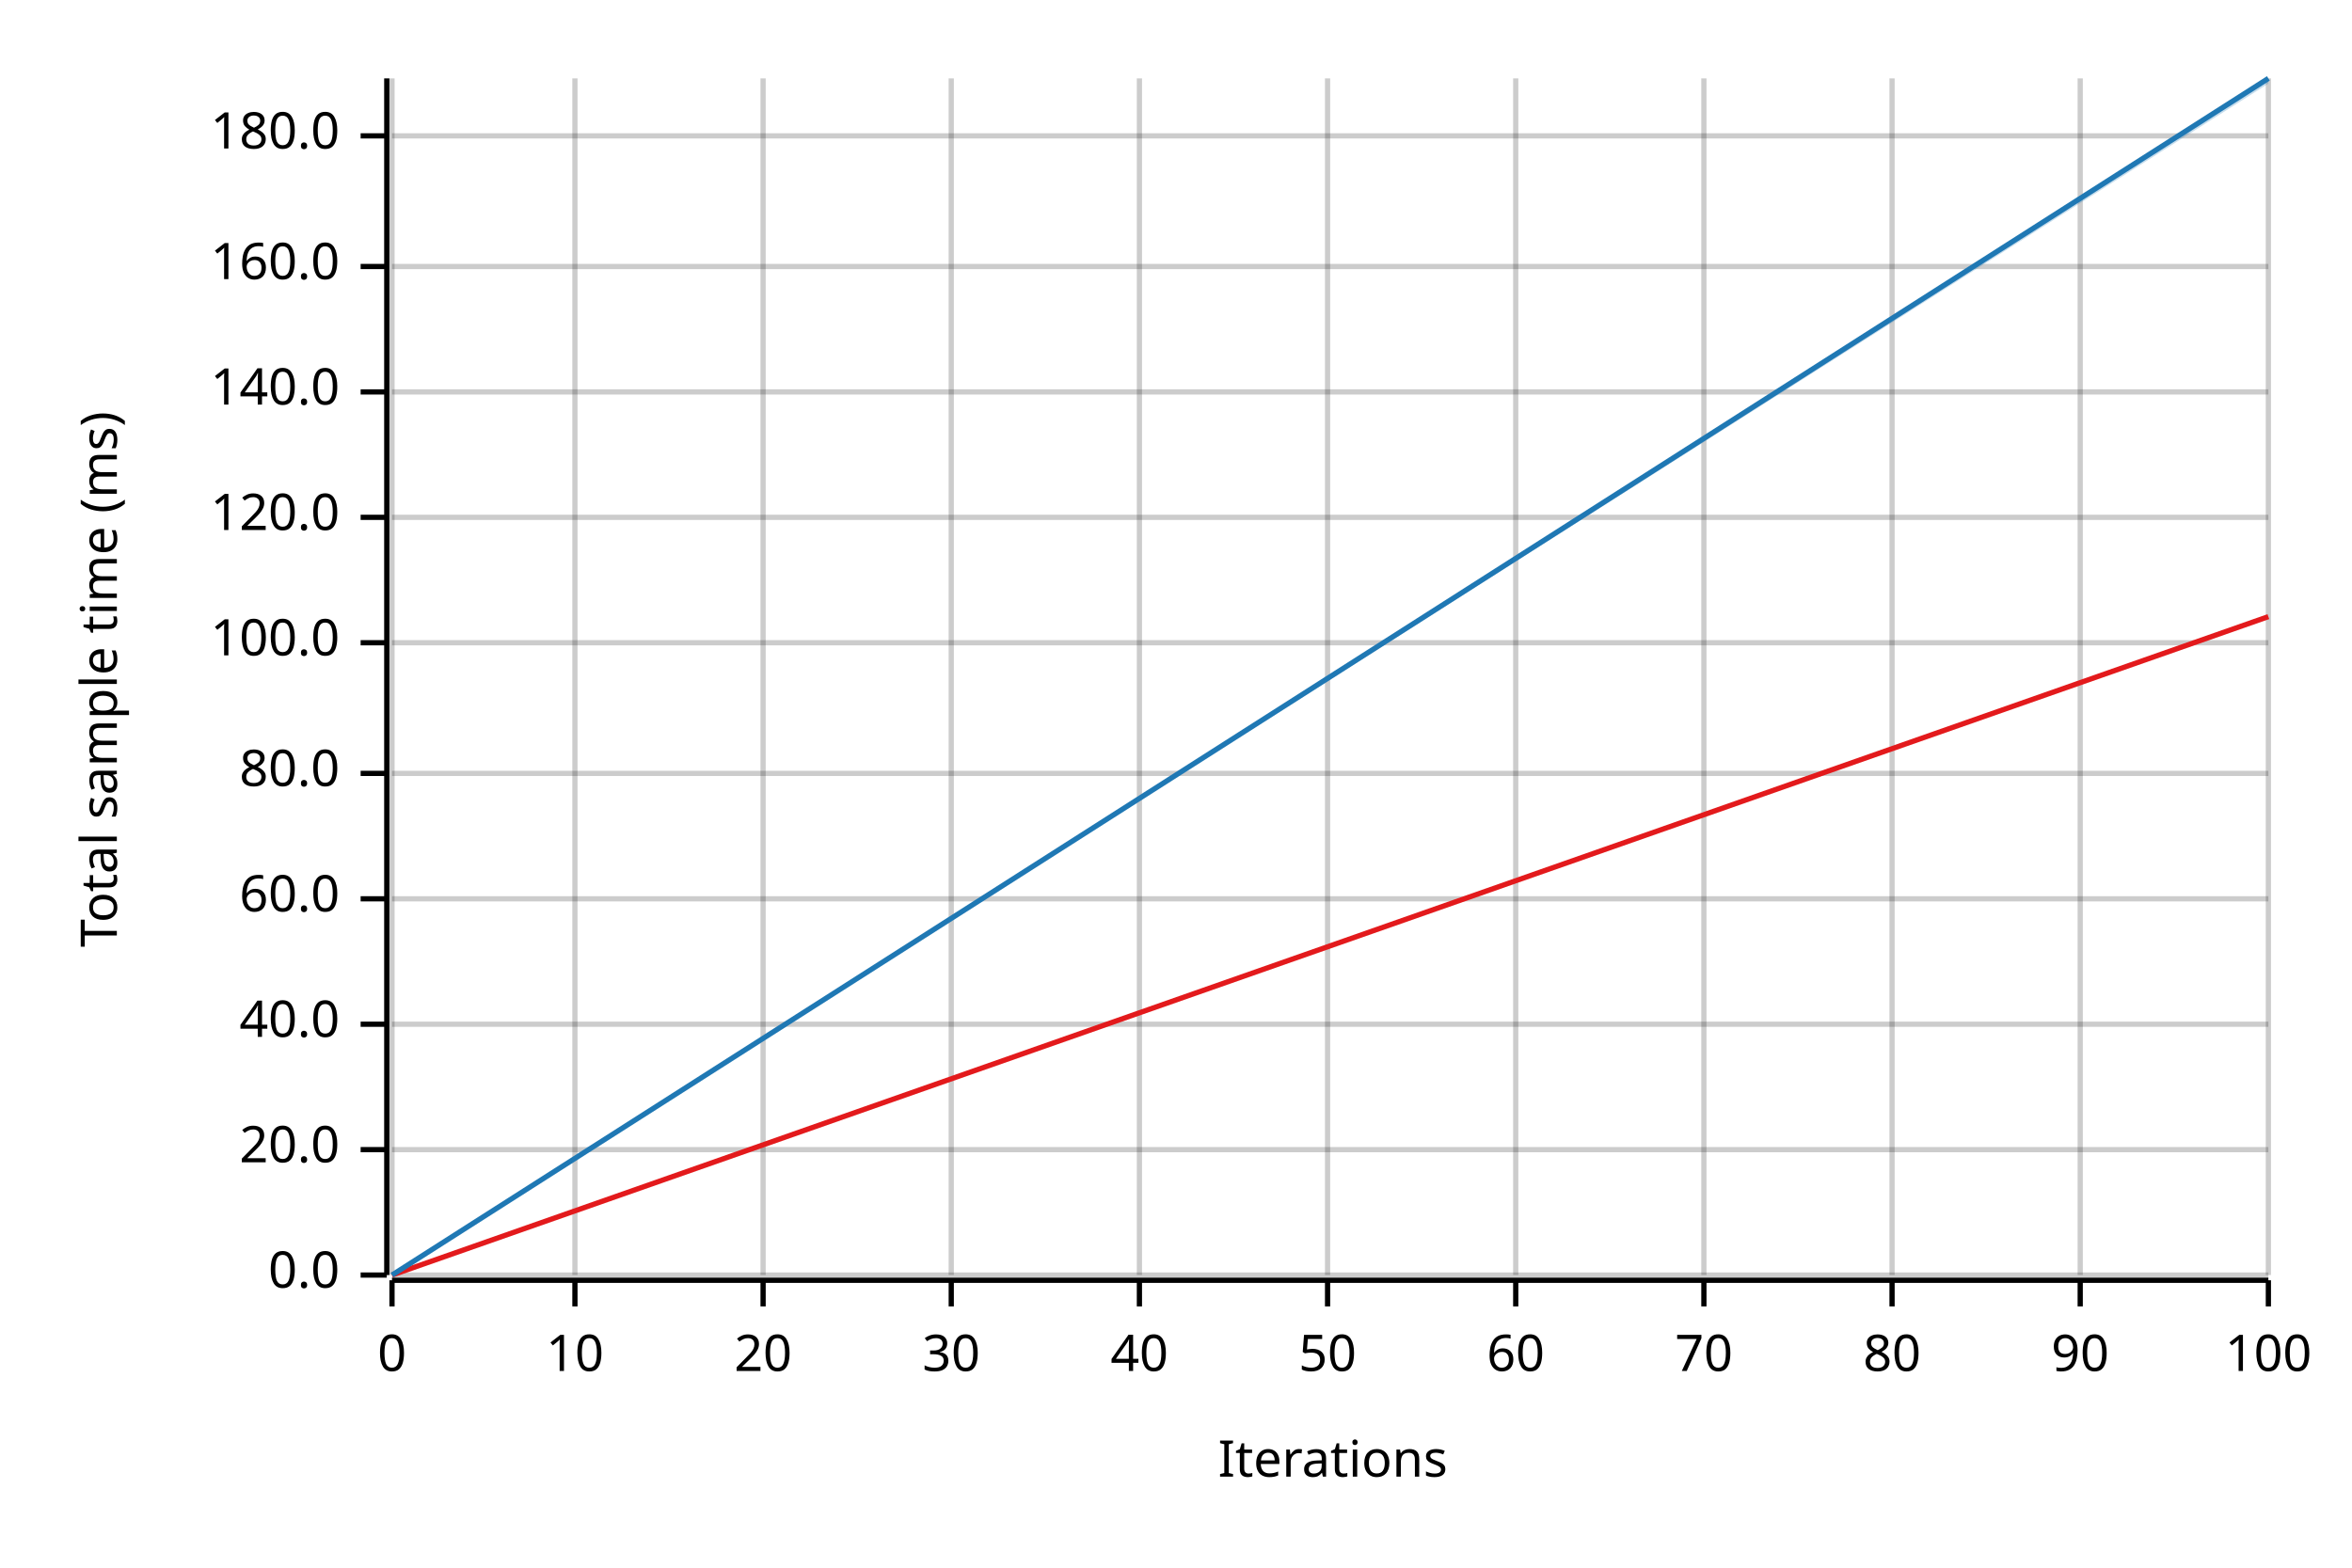
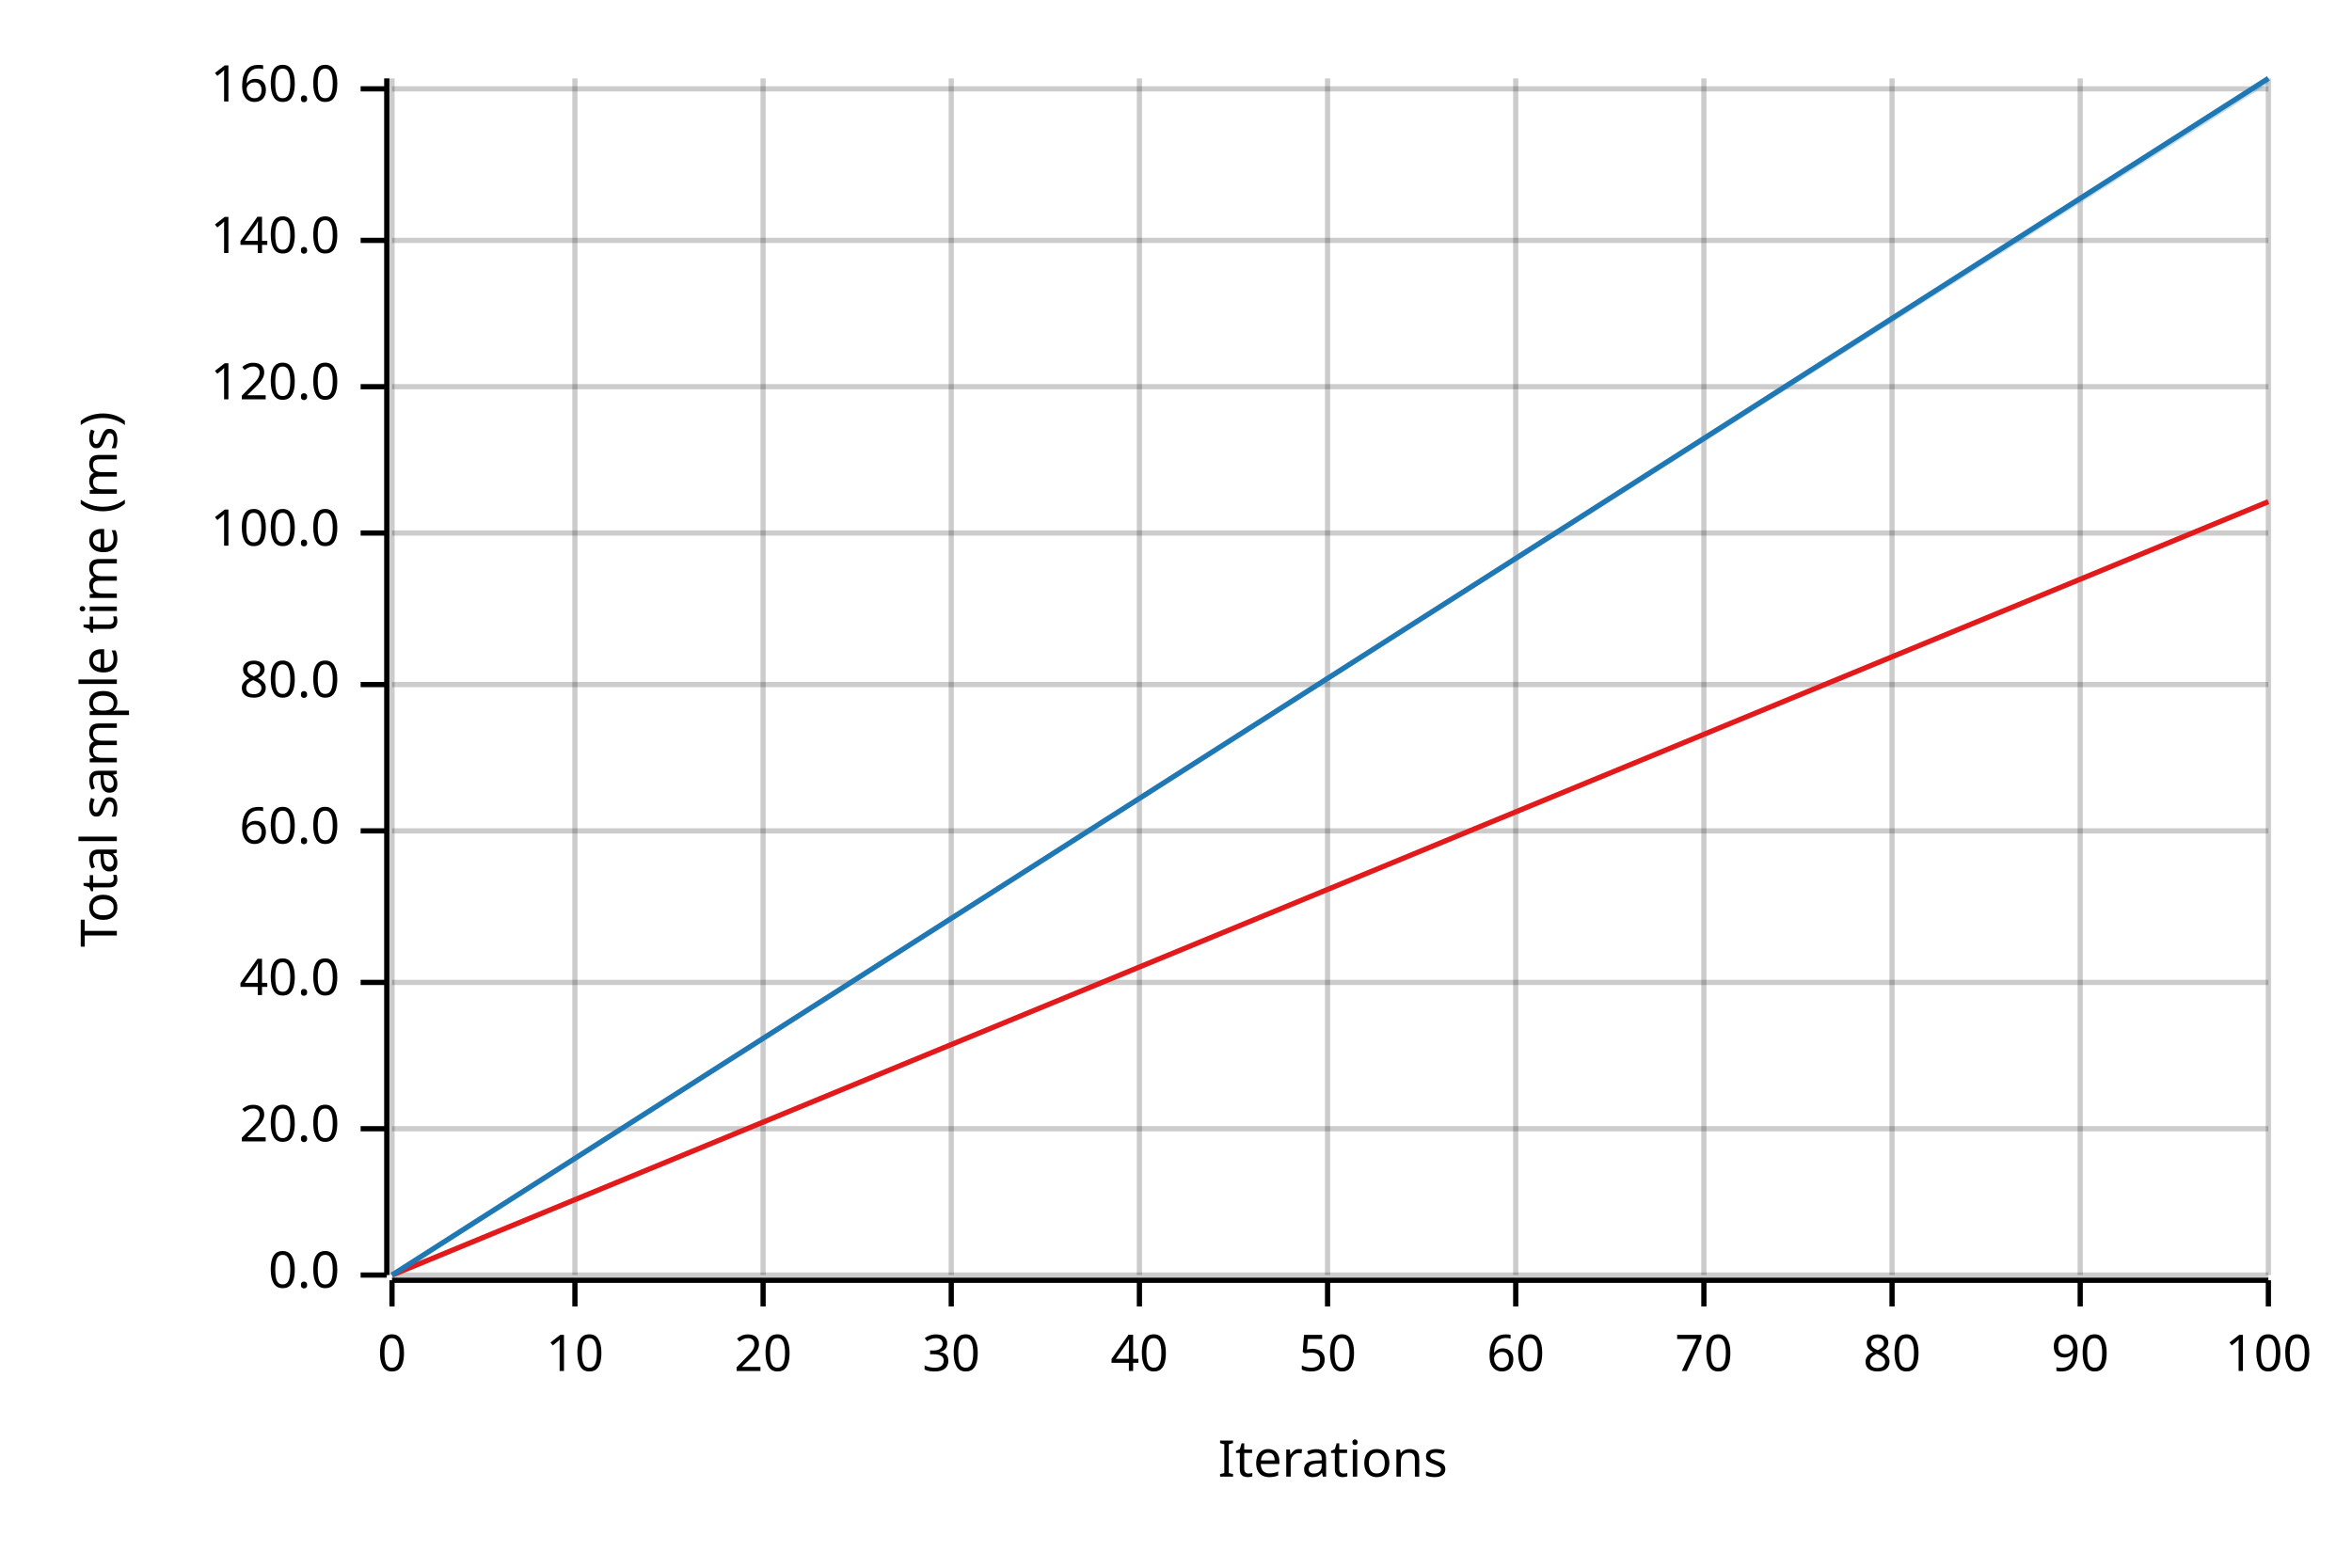
<svg xmlns="http://www.w3.org/2000/svg" width="450" height="300" viewBox="0 0 450 300">
  <text x="15" y="130" dy="0.76em" text-anchor="middle" font-family="sans-serif" font-size="9.677" opacity="1" fill="#000000" transform="rotate(270, 15, 130)">
Total sample time (ms)
</text>
  <text x="255" y="285" dy="-0.5ex" text-anchor="middle" font-family="sans-serif" font-size="9.677" opacity="1" fill="#000000">
Iterations
</text>
  <line opacity="0.2" stroke="#000000" stroke-width="1" x1="75" y1="244" x2="75" y2="15" />
  <line opacity="0.2" stroke="#000000" stroke-width="1" x1="110" y1="244" x2="110" y2="15" />
  <line opacity="0.2" stroke="#000000" stroke-width="1" x1="146" y1="244" x2="146" y2="15" />
  <line opacity="0.2" stroke="#000000" stroke-width="1" x1="182" y1="244" x2="182" y2="15" />
  <line opacity="0.2" stroke="#000000" stroke-width="1" x1="218" y1="244" x2="218" y2="15" />
  <line opacity="0.2" stroke="#000000" stroke-width="1" x1="254" y1="244" x2="254" y2="15" />
  <line opacity="0.2" stroke="#000000" stroke-width="1" x1="290" y1="244" x2="290" y2="15" />
  <line opacity="0.2" stroke="#000000" stroke-width="1" x1="326" y1="244" x2="326" y2="15" />
  <line opacity="0.2" stroke="#000000" stroke-width="1" x1="362" y1="244" x2="362" y2="15" />
  <line opacity="0.2" stroke="#000000" stroke-width="1" x1="398" y1="244" x2="398" y2="15" />
  <line opacity="0.2" stroke="#000000" stroke-width="1" x1="434" y1="244" x2="434" y2="15" />
  <line opacity="0.2" stroke="#000000" stroke-width="1" x1="75" y1="244" x2="434" y2="244" />
-   <line opacity="0.2" stroke="#000000" stroke-width="1" x1="75" y1="220" x2="434" y2="220" />
-   <line opacity="0.2" stroke="#000000" stroke-width="1" x1="75" y1="196" x2="434" y2="196" />
-   <line opacity="0.2" stroke="#000000" stroke-width="1" x1="75" y1="172" x2="434" y2="172" />
-   <line opacity="0.2" stroke="#000000" stroke-width="1" x1="75" y1="148" x2="434" y2="148" />
-   <line opacity="0.2" stroke="#000000" stroke-width="1" x1="75" y1="123" x2="434" y2="123" />
-   <line opacity="0.2" stroke="#000000" stroke-width="1" x1="75" y1="99" x2="434" y2="99" />
-   <line opacity="0.2" stroke="#000000" stroke-width="1" x1="75" y1="75" x2="434" y2="75" />
-   <line opacity="0.2" stroke="#000000" stroke-width="1" x1="75" y1="51" x2="434" y2="51" />
-   <line opacity="0.2" stroke="#000000" stroke-width="1" x1="75" y1="26" x2="434" y2="26" />
+   <line opacity="0.2" stroke="#000000" stroke-width="1" x1="75" y1="216" x2="434" y2="216" />
+   <line opacity="0.2" stroke="#000000" stroke-width="1" x1="75" y1="188" x2="434" y2="188" />
+   <line opacity="0.2" stroke="#000000" stroke-width="1" x1="75" y1="159" x2="434" y2="159" />
+   <line opacity="0.2" stroke="#000000" stroke-width="1" x1="75" y1="131" x2="434" y2="131" />
+   <line opacity="0.2" stroke="#000000" stroke-width="1" x1="75" y1="102" x2="434" y2="102" />
+   <line opacity="0.2" stroke="#000000" stroke-width="1" x1="75" y1="74" x2="434" y2="74" />
+   <line opacity="0.2" stroke="#000000" stroke-width="1" x1="75" y1="46" x2="434" y2="46" />
+   <line opacity="0.2" stroke="#000000" stroke-width="1" x1="75" y1="17" x2="434" y2="17" />
  <polyline fill="none" opacity="1" stroke="#000000" stroke-width="1" points="74,15 74,244 " />
  <text x="65" y="244" dy="0.5ex" text-anchor="end" font-family="sans-serif" font-size="9.677" opacity="1" fill="#000000">
0.0
</text>
  <polyline fill="none" opacity="1" stroke="#000000" stroke-width="1" points="69,244 74,244 " />
-   <text x="65" y="220" dy="0.5ex" text-anchor="end" font-family="sans-serif" font-size="9.677" opacity="1" fill="#000000">
+   <text x="65" y="216" dy="0.5ex" text-anchor="end" font-family="sans-serif" font-size="9.677" opacity="1" fill="#000000">
20.0
</text>
-   <polyline fill="none" opacity="1" stroke="#000000" stroke-width="1" points="69,220 74,220 " />
-   <text x="65" y="196" dy="0.5ex" text-anchor="end" font-family="sans-serif" font-size="9.677" opacity="1" fill="#000000">
+   <polyline fill="none" opacity="1" stroke="#000000" stroke-width="1" points="69,216 74,216 " />
+   <text x="65" y="188" dy="0.5ex" text-anchor="end" font-family="sans-serif" font-size="9.677" opacity="1" fill="#000000">
40.0
</text>
-   <polyline fill="none" opacity="1" stroke="#000000" stroke-width="1" points="69,196 74,196 " />
-   <text x="65" y="172" dy="0.5ex" text-anchor="end" font-family="sans-serif" font-size="9.677" opacity="1" fill="#000000">
+   <polyline fill="none" opacity="1" stroke="#000000" stroke-width="1" points="69,188 74,188 " />
+   <text x="65" y="159" dy="0.5ex" text-anchor="end" font-family="sans-serif" font-size="9.677" opacity="1" fill="#000000">
60.0
</text>
-   <polyline fill="none" opacity="1" stroke="#000000" stroke-width="1" points="69,172 74,172 " />
-   <text x="65" y="148" dy="0.5ex" text-anchor="end" font-family="sans-serif" font-size="9.677" opacity="1" fill="#000000">
+   <polyline fill="none" opacity="1" stroke="#000000" stroke-width="1" points="69,159 74,159 " />
+   <text x="65" y="131" dy="0.5ex" text-anchor="end" font-family="sans-serif" font-size="9.677" opacity="1" fill="#000000">
80.0
</text>
-   <polyline fill="none" opacity="1" stroke="#000000" stroke-width="1" points="69,148 74,148 " />
-   <text x="65" y="123" dy="0.5ex" text-anchor="end" font-family="sans-serif" font-size="9.677" opacity="1" fill="#000000">
+   <polyline fill="none" opacity="1" stroke="#000000" stroke-width="1" points="69,131 74,131 " />
+   <text x="65" y="102" dy="0.5ex" text-anchor="end" font-family="sans-serif" font-size="9.677" opacity="1" fill="#000000">
100.0
</text>
-   <polyline fill="none" opacity="1" stroke="#000000" stroke-width="1" points="69,123 74,123 " />
-   <text x="65" y="99" dy="0.5ex" text-anchor="end" font-family="sans-serif" font-size="9.677" opacity="1" fill="#000000">
+   <polyline fill="none" opacity="1" stroke="#000000" stroke-width="1" points="69,102 74,102 " />
+   <text x="65" y="74" dy="0.5ex" text-anchor="end" font-family="sans-serif" font-size="9.677" opacity="1" fill="#000000">
120.0
</text>
-   <polyline fill="none" opacity="1" stroke="#000000" stroke-width="1" points="69,99 74,99 " />
-   <text x="65" y="75" dy="0.5ex" text-anchor="end" font-family="sans-serif" font-size="9.677" opacity="1" fill="#000000">
+   <polyline fill="none" opacity="1" stroke="#000000" stroke-width="1" points="69,74 74,74 " />
+   <text x="65" y="46" dy="0.5ex" text-anchor="end" font-family="sans-serif" font-size="9.677" opacity="1" fill="#000000">
140.0
</text>
-   <polyline fill="none" opacity="1" stroke="#000000" stroke-width="1" points="69,75 74,75 " />
-   <text x="65" y="51" dy="0.5ex" text-anchor="end" font-family="sans-serif" font-size="9.677" opacity="1" fill="#000000">
+   <polyline fill="none" opacity="1" stroke="#000000" stroke-width="1" points="69,46 74,46 " />
+   <text x="65" y="17" dy="0.5ex" text-anchor="end" font-family="sans-serif" font-size="9.677" opacity="1" fill="#000000">
160.0
</text>
-   <polyline fill="none" opacity="1" stroke="#000000" stroke-width="1" points="69,51 74,51 " />
-   <text x="65" y="26" dy="0.5ex" text-anchor="end" font-family="sans-serif" font-size="9.677" opacity="1" fill="#000000">
- 180.0
- </text>
-   <polyline fill="none" opacity="1" stroke="#000000" stroke-width="1" points="69,26 74,26 " />
+   <polyline fill="none" opacity="1" stroke="#000000" stroke-width="1" points="69,17 74,17 " />
  <polyline fill="none" opacity="1" stroke="#000000" stroke-width="1" points="75,245 434,245 " />
  <text x="75" y="255" dy="0.76em" text-anchor="middle" font-family="sans-serif" font-size="9.677" opacity="1" fill="#000000">
0
</text>
  <polyline fill="none" opacity="1" stroke="#000000" stroke-width="1" points="75,245 75,250 " />
  <text x="110" y="255" dy="0.76em" text-anchor="middle" font-family="sans-serif" font-size="9.677" opacity="1" fill="#000000">
10
</text>
  <polyline fill="none" opacity="1" stroke="#000000" stroke-width="1" points="110,245 110,250 " />
  <text x="146" y="255" dy="0.76em" text-anchor="middle" font-family="sans-serif" font-size="9.677" opacity="1" fill="#000000">
20
</text>
  <polyline fill="none" opacity="1" stroke="#000000" stroke-width="1" points="146,245 146,250 " />
  <text x="182" y="255" dy="0.76em" text-anchor="middle" font-family="sans-serif" font-size="9.677" opacity="1" fill="#000000">
30
</text>
  <polyline fill="none" opacity="1" stroke="#000000" stroke-width="1" points="182,245 182,250 " />
  <text x="218" y="255" dy="0.76em" text-anchor="middle" font-family="sans-serif" font-size="9.677" opacity="1" fill="#000000">
40
</text>
  <polyline fill="none" opacity="1" stroke="#000000" stroke-width="1" points="218,245 218,250 " />
  <text x="254" y="255" dy="0.76em" text-anchor="middle" font-family="sans-serif" font-size="9.677" opacity="1" fill="#000000">
50
</text>
  <polyline fill="none" opacity="1" stroke="#000000" stroke-width="1" points="254,245 254,250 " />
  <text x="290" y="255" dy="0.76em" text-anchor="middle" font-family="sans-serif" font-size="9.677" opacity="1" fill="#000000">
60
</text>
  <polyline fill="none" opacity="1" stroke="#000000" stroke-width="1" points="290,245 290,250 " />
  <text x="326" y="255" dy="0.76em" text-anchor="middle" font-family="sans-serif" font-size="9.677" opacity="1" fill="#000000">
70
</text>
  <polyline fill="none" opacity="1" stroke="#000000" stroke-width="1" points="326,245 326,250 " />
  <text x="362" y="255" dy="0.76em" text-anchor="middle" font-family="sans-serif" font-size="9.677" opacity="1" fill="#000000">
80
</text>
  <polyline fill="none" opacity="1" stroke="#000000" stroke-width="1" points="362,245 362,250 " />
  <text x="398" y="255" dy="0.76em" text-anchor="middle" font-family="sans-serif" font-size="9.677" opacity="1" fill="#000000">
90
</text>
  <polyline fill="none" opacity="1" stroke="#000000" stroke-width="1" points="398,245 398,250 " />
  <text x="434" y="255" dy="0.76em" text-anchor="middle" font-family="sans-serif" font-size="9.677" opacity="1" fill="#000000">
100
</text>
  <polyline fill="none" opacity="1" stroke="#000000" stroke-width="1" points="434,245 434,250 " />
-   <polyline fill="none" opacity="1" stroke="#E31A1C" stroke-width="1" points="75,244 434,118 " />
-   <polygon opacity="0.25" fill="#E31A1C" points="75,244 434,118 434,118 " />
+   <polyline fill="none" opacity="1" stroke="#E31A1C" stroke-width="1" points="75,244 434,96 " />
+   <polygon opacity="0.25" fill="#E31A1C" points="75,244 434,96 434,96 " />
  <polyline fill="none" opacity="1" stroke="#1F78B4" stroke-width="1" points="75,244 434,15 " />
  <polygon opacity="0.25" fill="#1F78B4" points="75,244 434,16 434,15 " />
</svg>
